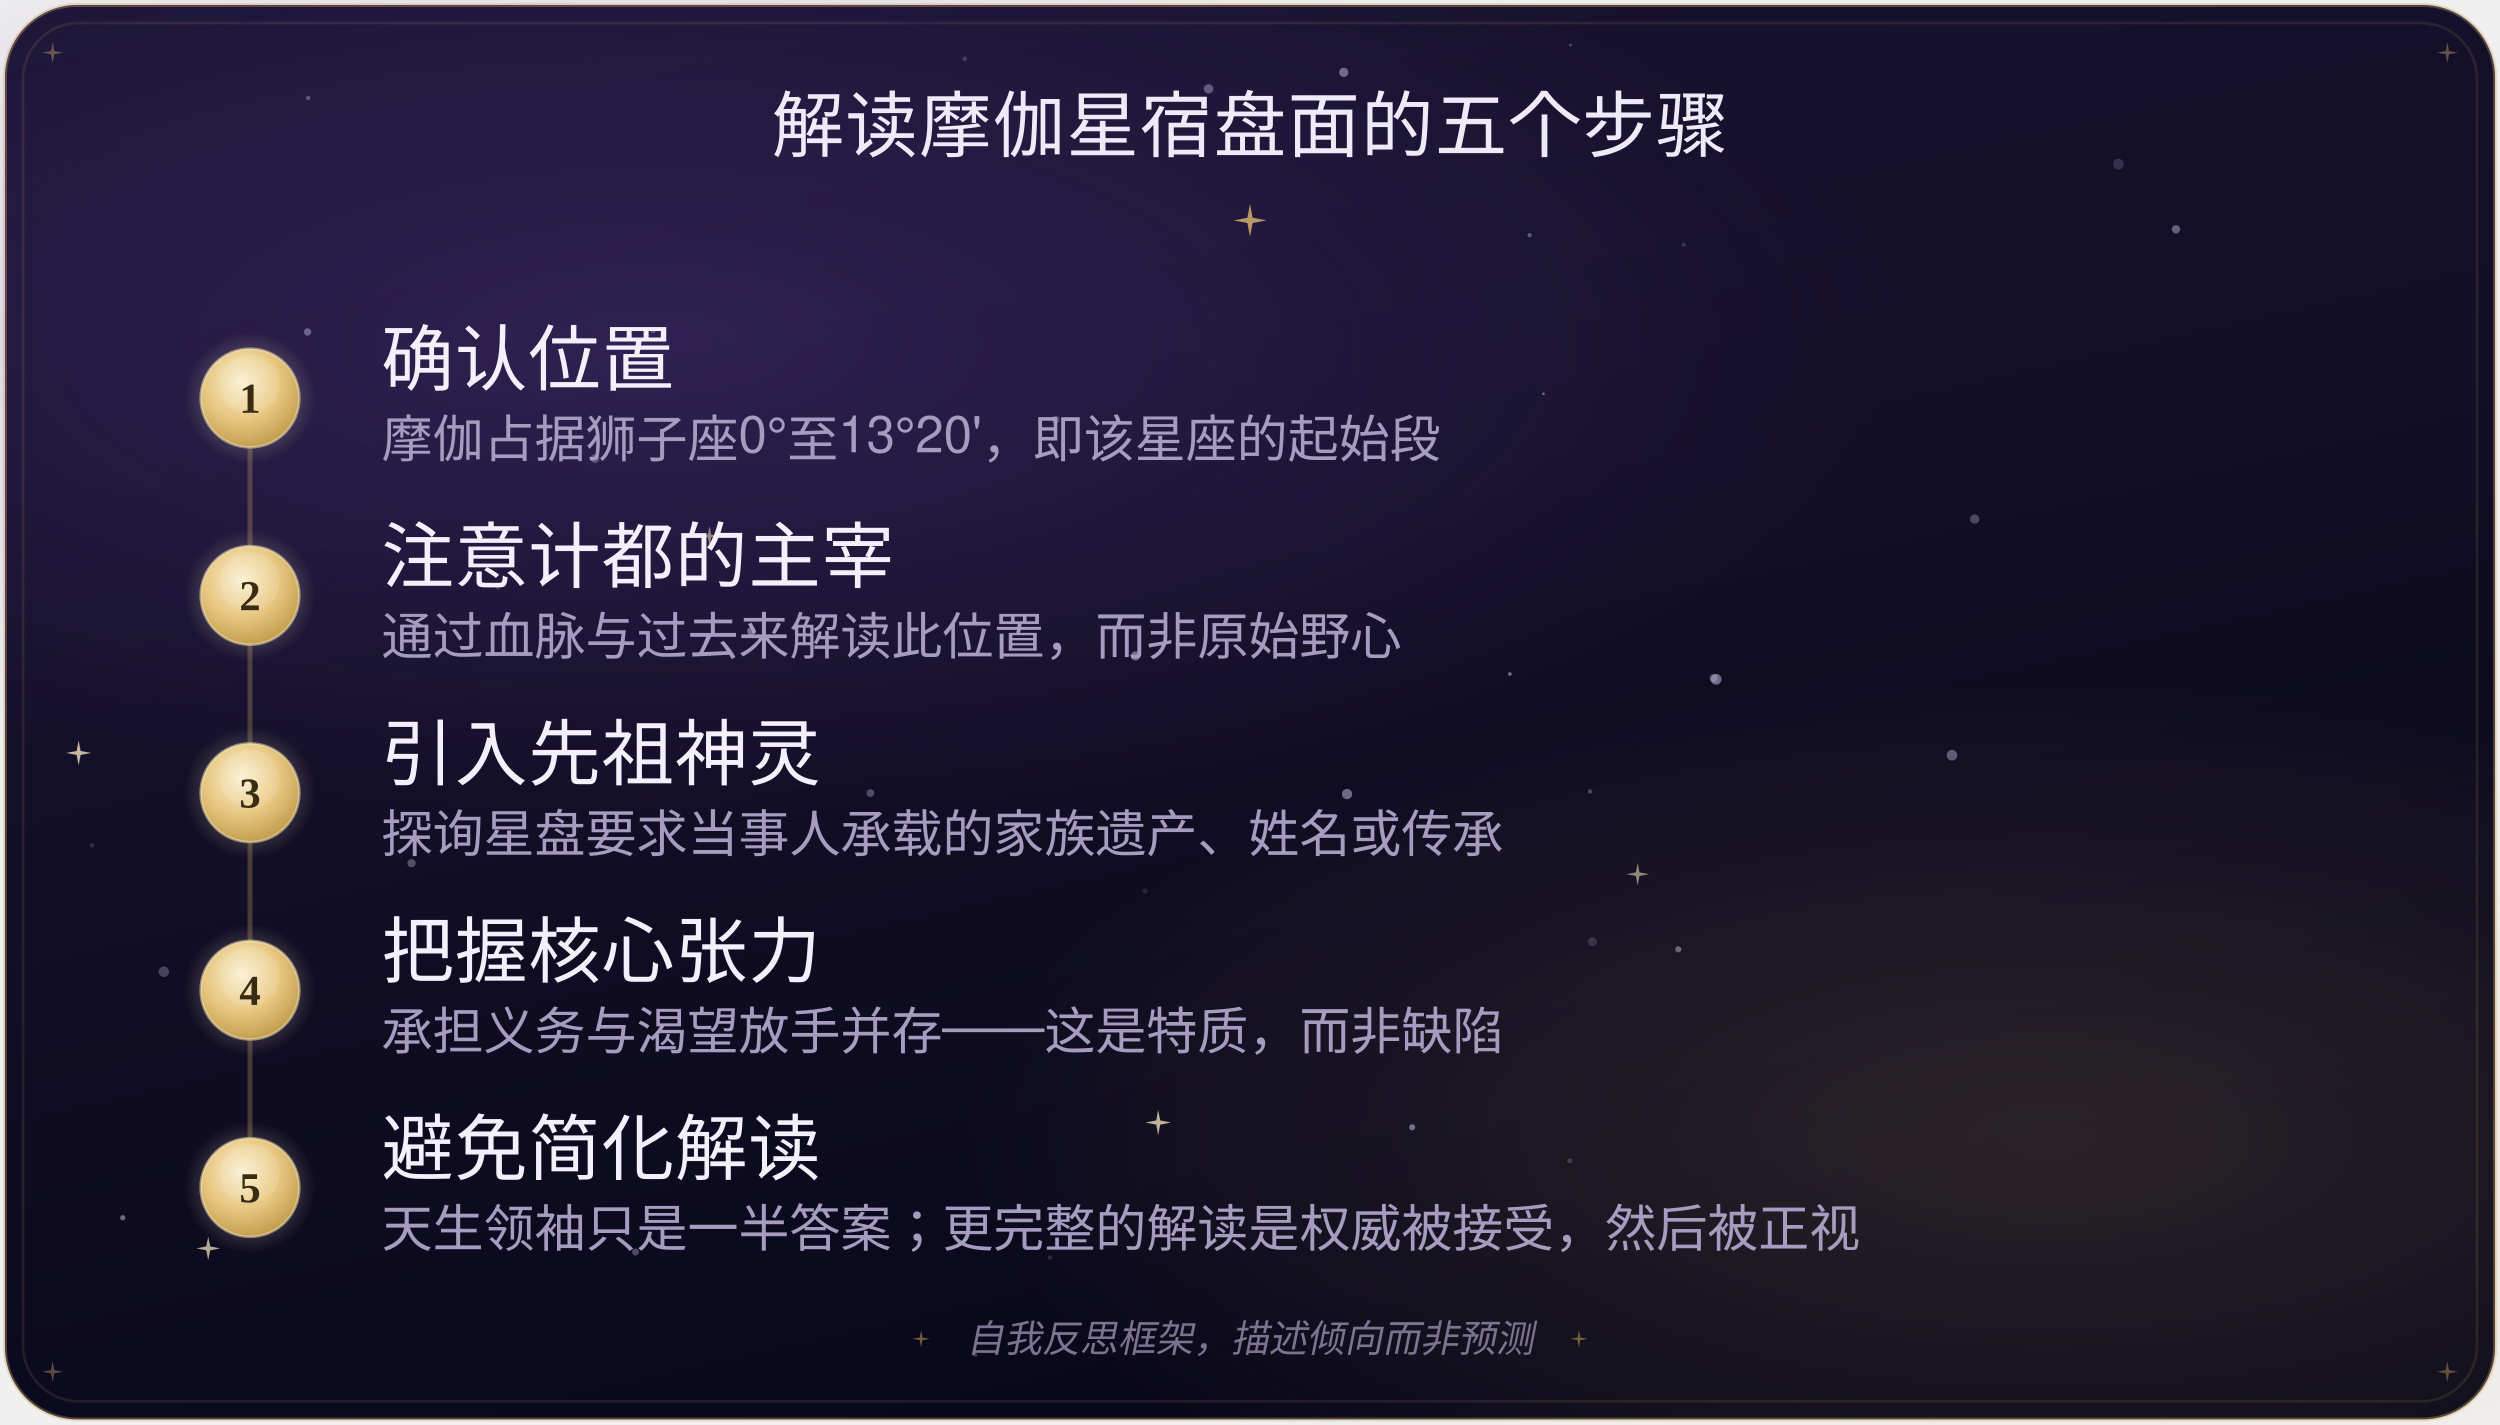
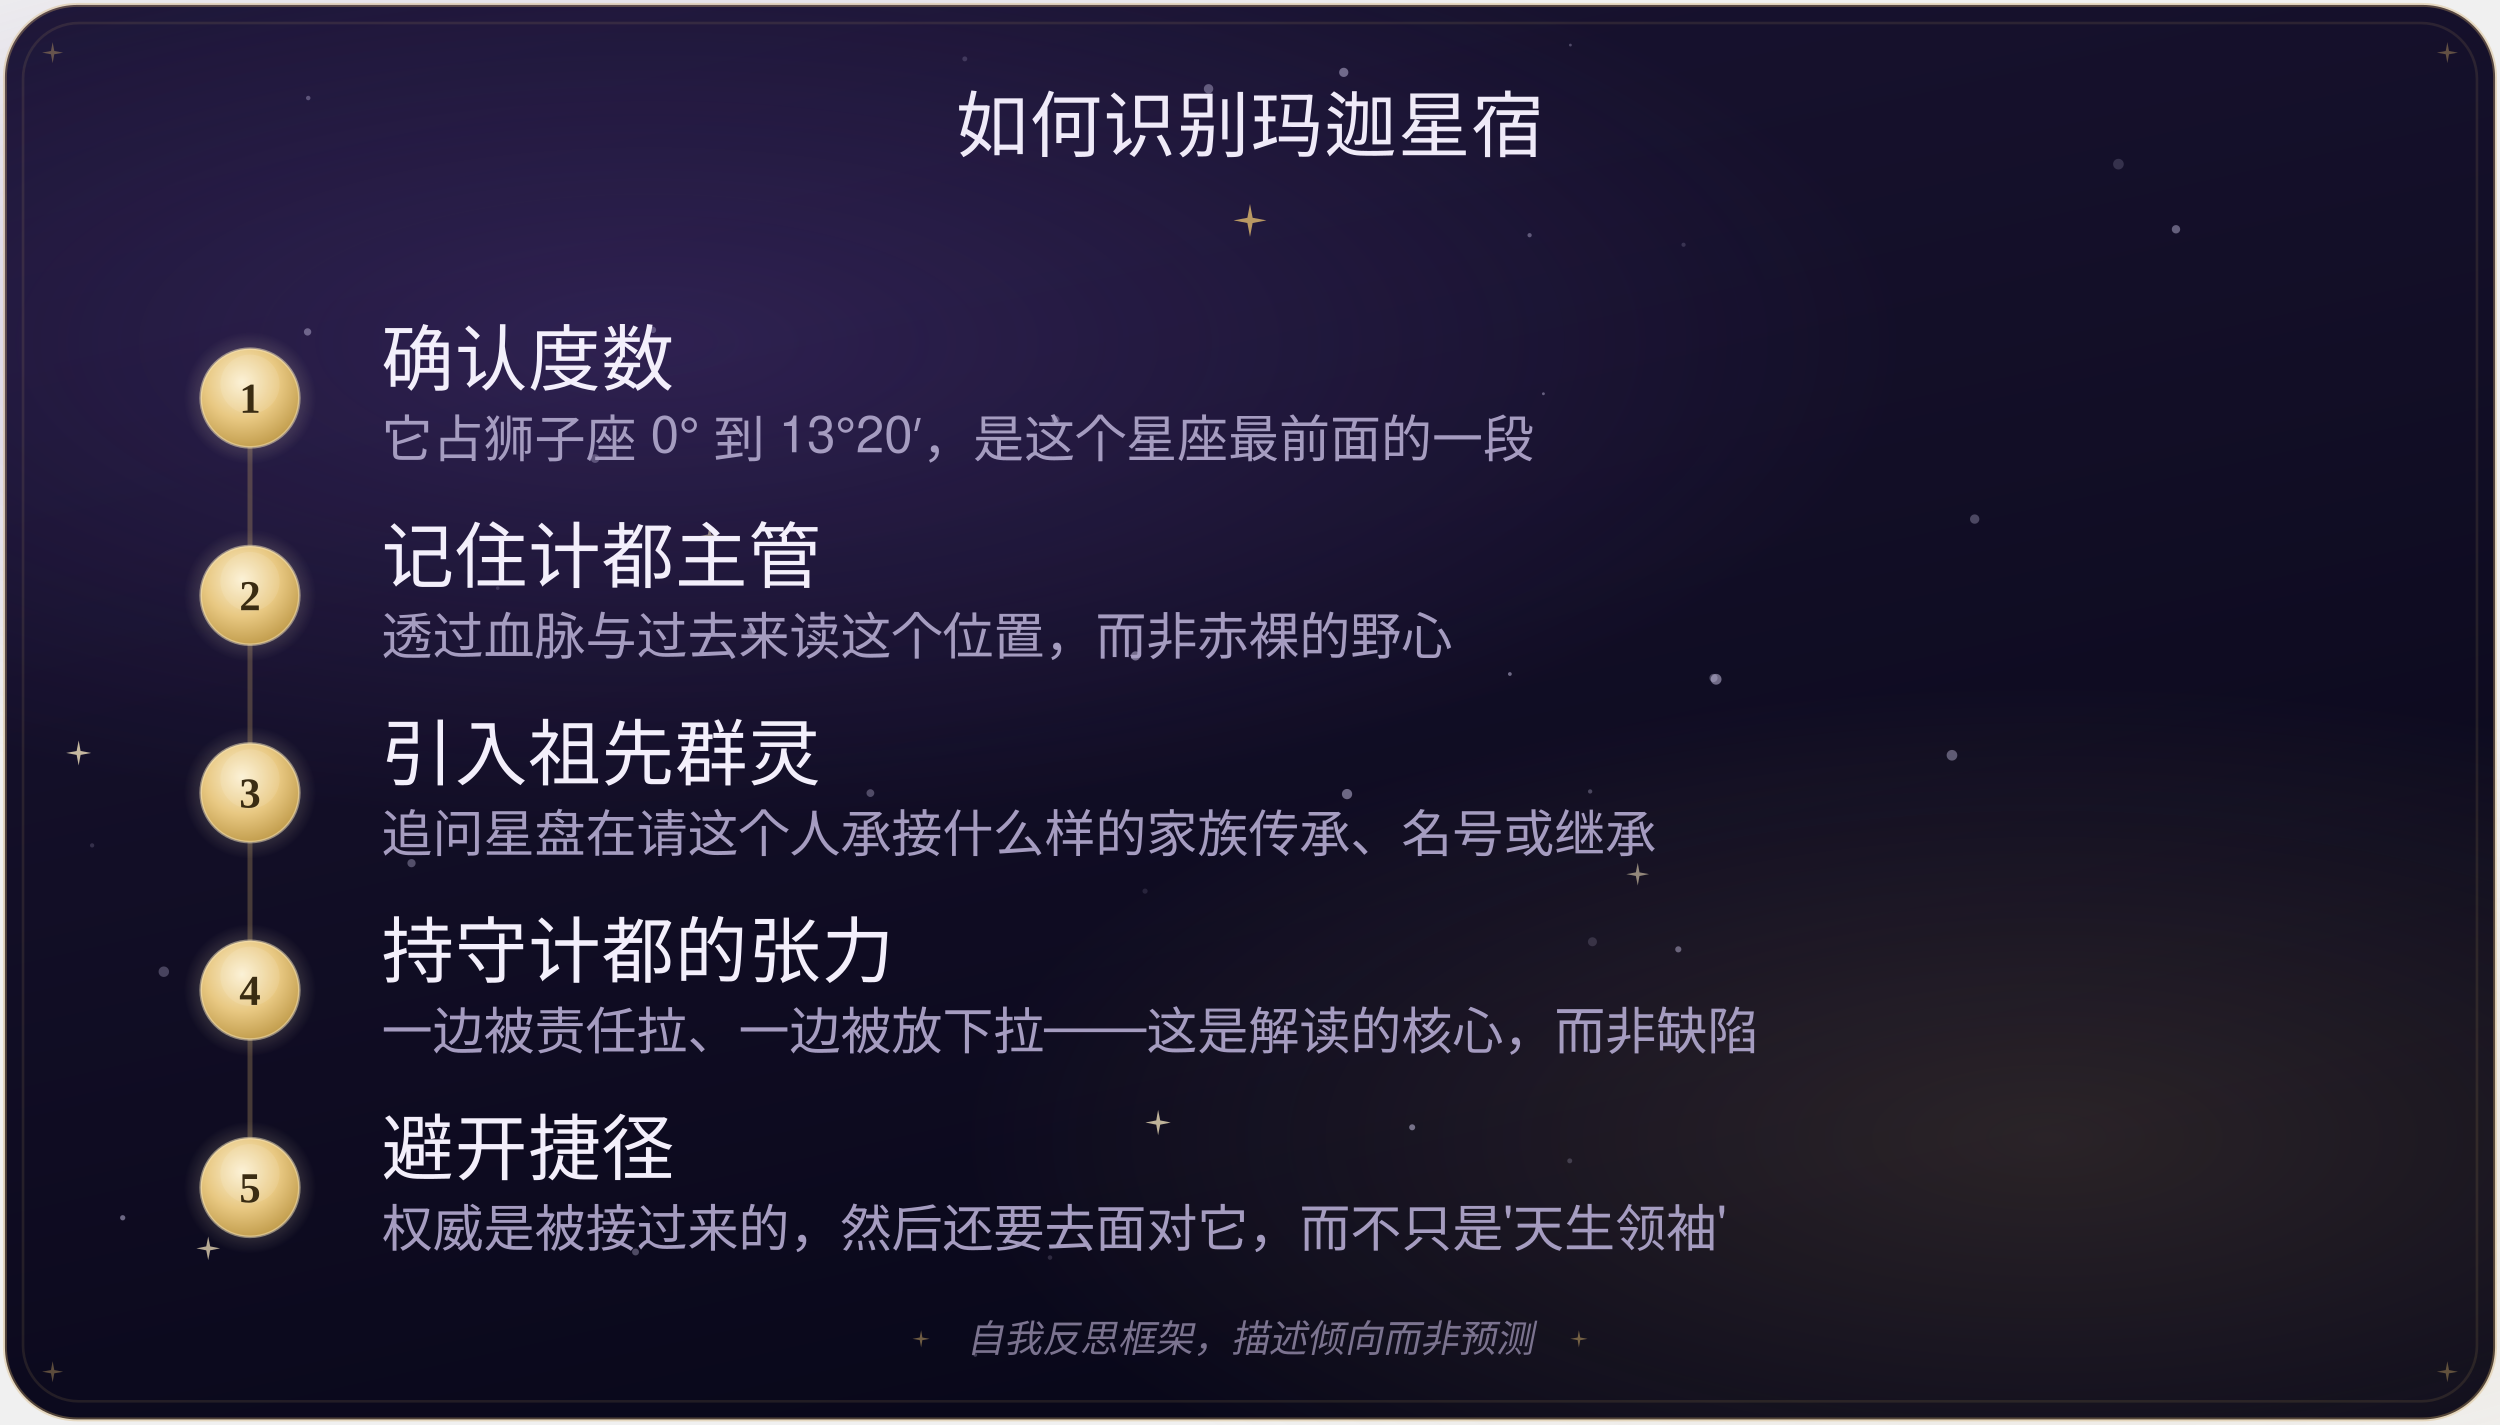
- <svg xmlns="http://www.w3.org/2000/svg" viewBox="0 0 760 433" role="img" aria-label="解读摩伽星宿盘面的五个步骤">
+ <svg xmlns="http://www.w3.org/2000/svg" viewBox="0 0 760 433" role="img" aria-label="如何识别玛迦星宿">
  <defs>
    <linearGradient id="maghanakshatra0zh-panel" x1="0" y1="0" x2="0.4" y2="1">
      <stop offset="0" stop-color="#1a1433" />
      <stop offset="0.55" stop-color="#120e26" />
      <stop offset="1" stop-color="#09081a" />
    </linearGradient>
    <radialGradient id="maghanakshatra0zh-foil" cx="0.42" cy="0.34" r="0.75">
      <stop offset="0" stop-color="#fbf0d2" />
      <stop offset="0.5" stop-color="#e8c882" />
      <stop offset="1" stop-color="#b8923f" />
    </radialGradient>
    <radialGradient id="maghanakshatra0zh-glow" cx="0.5" cy="0.5" r="0.5">
      <stop offset="0" stop-color="#f6e6bf" />
      <stop offset="1" stop-color="#f6e6bf" stop-opacity="0" />
    </radialGradient>
    <radialGradient id="maghanakshatra0zh-neb1" cx="0.5" cy="0.5" r="0.5">
      <stop offset="0" stop-color="#6f4bb0" stop-opacity="0.28" />
      <stop offset="1" stop-color="#6f4bb0" stop-opacity="0" />
    </radialGradient>
    <radialGradient id="maghanakshatra0zh-neb2" cx="0.5" cy="0.5" r="0.5">
      <stop offset="0" stop-color="#d4af6a" stop-opacity="0.16" />
      <stop offset="1" stop-color="#d4af6a" stop-opacity="0" />
    </radialGradient>
    <linearGradient id="maghanakshatra0zh-rule" x1="0" y1="0" x2="1" y2="0">
      <stop offset="0" stop-color="#d4af6a" stop-opacity="0" />
      <stop offset="0.5" stop-color="#d4af6a" stop-opacity="0.6" />
      <stop offset="1" stop-color="#d4af6a" stop-opacity="0" />
    </linearGradient>
  </defs>
  <rect x="1.5" y="1.5" width="757" height="430" rx="22" fill="url(#maghanakshatra0zh-panel)" />
  <ellipse cx="198" cy="104" rx="380" ry="147" fill="url(#maghanakshatra0zh-neb1)" />
  <ellipse cx="623" cy="346" rx="334" ry="139" fill="url(#maghanakshatra0zh-neb2)" />
  <circle cx="151.3" cy="178.8" r="0.55" fill="#cfc8ea" opacity="0.17" />
  <circle cx="477.4" cy="13.7" r="0.43" fill="#cfc8ea" opacity="0.31" />
  <circle cx="125.1" cy="262.4" r="1.25" fill="#cfc8ea" opacity="0.35" />
  <circle cx="345.2" cy="199.4" r="1.39" fill="#cfc8ea" opacity="0.50" />
  <circle cx="320.9" cy="127.6" r="1.20" fill="#cfc8ea" opacity="0.30" />
  <circle cx="459.0" cy="204.9" r="0.58" fill="#cfc8ea" opacity="0.49" />
  <circle cx="477.2" cy="352.9" r="0.76" fill="#cfc8ea" opacity="0.22" />
  <circle cx="93.5" cy="100.9" r="1.12" fill="#cfc8ea" opacity="0.42" />
  <circle cx="510.2" cy="288.6" r="0.94" fill="#cfc8ea" opacity="0.44" />
  <circle cx="264.6" cy="241.1" r="1.18" fill="#cfc8ea" opacity="0.33" />
  <circle cx="408.5" cy="22.0" r="1.40" fill="#cfc8ea" opacity="0.47" />
  <circle cx="484.1" cy="286.3" r="1.37" fill="#cfc8ea" opacity="0.17" />
  <circle cx="429.3" cy="342.7" r="0.92" fill="#cfc8ea" opacity="0.52" />
  <circle cx="198.5" cy="100.3" r="0.98" fill="#cfc8ea" opacity="0.32" />
  <circle cx="348.1" cy="270.9" r="0.79" fill="#cfc8ea" opacity="0.13" />
  <circle cx="367.4" cy="27.0" r="1.43" fill="#cfc8ea" opacity="0.39" />
  <circle cx="644.0" cy="49.9" r="1.62" fill="#cfc8ea" opacity="0.18" />
  <circle cx="193.2" cy="380.6" r="1.06" fill="#cfc8ea" opacity="0.34" />
  <circle cx="511.8" cy="74.4" r="0.64" fill="#cfc8ea" opacity="0.18" />
  <circle cx="600.3" cy="157.8" r="1.42" fill="#cfc8ea" opacity="0.31" />
  <circle cx="469.2" cy="119.7" r="0.44" fill="#cfc8ea" opacity="0.42" />
  <circle cx="465.0" cy="71.5" r="0.65" fill="#cfc8ea" opacity="0.38" />
  <circle cx="520.9" cy="206.1" r="1.24" fill="#cfc8ea" opacity="0.32" />
  <circle cx="296.5" cy="411.9" r="0.56" fill="#cfc8ea" opacity="0.28" />
  <circle cx="28.0" cy="257.0" r="0.65" fill="#cfc8ea" opacity="0.18" />
  <circle cx="319.2" cy="382.3" r="0.69" fill="#cfc8ea" opacity="0.17" />
  <circle cx="593.4" cy="229.6" r="1.62" fill="#cfc8ea" opacity="0.41" />
  <circle cx="293.3" cy="17.9" r="0.75" fill="#cfc8ea" opacity="0.19" />
  <circle cx="49.8" cy="295.4" r="1.59" fill="#cfc8ea" opacity="0.29" />
  <circle cx="37.3" cy="370.2" r="0.80" fill="#cfc8ea" opacity="0.49" />
  <circle cx="180.9" cy="139.4" r="1.32" fill="#cfc8ea" opacity="0.32" />
  <circle cx="93.7" cy="29.8" r="0.68" fill="#cfc8ea" opacity="0.34" />
  <circle cx="521.7" cy="206.5" r="1.64" fill="#cfc8ea" opacity="0.50" />
  <circle cx="661.5" cy="69.7" r="1.27" fill="#cfc8ea" opacity="0.43" />
  <circle cx="409.5" cy="241.4" r="1.56" fill="#cfc8ea" opacity="0.49" />
  <circle cx="483.4" cy="240.6" r="0.66" fill="#cfc8ea" opacity="0.30" />
  <circle cx="228.4" cy="191.9" r="1.30" fill="#cfc8ea" opacity="0.48" />
  <path d="M 352.067 337.4 L 352.7 340.6 L 355.9 341.244 L 352.7 341.9 L 352.067 345.1 L 351.5 341.9 L 348.2 341.244 L 351.5 340.6 Z" fill="#f6e6bf" opacity="0.754" />
  <path d="M 63.299 375.9 L 63.9 378.9 L 66.9 379.499 L 63.9 380.1 L 63.299 383.1 L 62.7 380.1 L 59.7 379.499 L 62.7 378.9 Z" fill="#f6e6bf" opacity="0.722" />
  <path d="M 23.908 225.1 L 24.5 228.3 L 27.7 228.892 L 24.5 229.5 L 23.908 232.7 L 23.3 229.5 L 20.1 228.892 L 23.3 228.3 Z" fill="#f6e6bf" opacity="0.783" />
  <path d="M 497.876 262.3 L 498.4 265.2 L 501.3 265.745 L 498.4 266.3 L 497.876 269.2 L 497.3 266.3 L 494.4 265.745 L 497.3 265.2 Z" fill="#f6e6bf" opacity="0.551" />
  <path d="M 215.719 159.9 L 216.2 162.5 L 218.7 162.954 L 216.2 163.4 L 215.719 166.0 L 215.2 163.4 L 212.7 162.954 L 215.2 162.5 Z" fill="#f6e6bf" opacity="0.535" />
  <rect x="1.5" y="1.5" width="757" height="430" rx="22" fill="none" stroke="#d4af6a" stroke-opacity="0.34" stroke-width="1.2" />
  <rect x="7" y="7" width="746" height="419" rx="17" fill="none" stroke="#d4af6a" stroke-opacity="0.12" stroke-width="0.8" />
  <path d="M 16 12.8 L 16.5 15.5 L 19.2 16 L 16.5 16.5 L 16 19.2 L 15.5 16.5 L 12.8 16 L 15.5 15.5 Z" fill="#d4af6a" opacity="0.4" />
  <path d="M 744 12.8 L 744.5 15.5 L 747.2 16 L 744.5 16.5 L 744 19.2 L 743.5 16.5 L 740.8 16 L 743.5 15.5 Z" fill="#d4af6a" opacity="0.4" />
  <path d="M 16 413.8 L 16.5 416.5 L 19.2 417 L 16.5 417.5 L 16 420.2 L 15.5 417.5 L 12.8 417 L 15.5 416.5 Z" fill="#d4af6a" opacity="0.4" />
  <path d="M 744 413.8 L 744.5 416.5 L 747.2 417 L 744.5 417.5 L 744 420.2 L 743.5 417.5 L 740.8 417 L 743.5 416.5 Z" fill="#d4af6a" opacity="0.4" />
-   <text x="380" y="46" text-anchor="middle" font-family="Georgia, 'Times New Roman', serif" font-size="22" letter-spacing="0.4" fill="#efeaf8">解读摩伽星宿盘面的五个步骤</text>
+   <text x="380" y="46" text-anchor="middle" font-family="Georgia, 'Times New Roman', serif" font-size="22" letter-spacing="0.4" fill="#efeaf8">如何识别玛迦星宿</text>
  <line x1="230" y1="67" x2="368" y2="67" stroke="url(#maghanakshatra0zh-rule)" stroke-width="1" />
  <line x1="392" y1="67" x2="530" y2="67" stroke="url(#maghanakshatra0zh-rule)" stroke-width="1" />
  <path d="M 380 62.0 L 380.8 66.2 L 385.0 67 L 380.8 67.8 L 380 72.0 L 379.2 67.8 L 375.0 67 L 379.2 66.2 Z" fill="#d4af6a" opacity="0.85" />
  <line x1="76" y1="121" x2="76" y2="361" stroke="#d4af6a" stroke-opacity="0.28" stroke-width="1.5" />
  <circle cx="76" cy="121" r="20.0" fill="url(#maghanakshatra0zh-glow)" opacity="0.5" />
  <circle cx="76" cy="121" r="15" fill="url(#maghanakshatra0zh-foil)" stroke="#f6e6bf" stroke-opacity="0.5" stroke-width="0.8" />
  <circle cx="76" cy="116.8" r="9.0" fill="#ffffff" opacity="0.10" />
  <text x="76" y="125.5" text-anchor="middle" font-family="Georgia, 'Times New Roman', serif" font-size="13" font-weight="700" fill="#3a2c12">1</text>
-   <text x="116" y="117.0" font-family="Georgia, 'Times New Roman', serif" font-size="22" letter-spacing="0.3" fill="#f3effb">确认位置</text>
-   <text x="116" y="139.0" font-family="Helvetica, Arial, sans-serif" font-size="15.5" fill="#a59cc0">摩伽占据狮子座0°至13°20'，即该星座的起始段</text>
+   <text x="116" y="117.0" font-family="Georgia, 'Times New Roman', serif" font-size="22" letter-spacing="0.3" fill="#f3effb">确认度数</text>
+   <text x="116" y="139.0" font-family="Helvetica, Arial, sans-serif" font-size="15.5" fill="#a59cc0">它占狮子座 0° 到 13°20′，是这个星座最前面的一段</text>
  <circle cx="76" cy="181" r="20.0" fill="url(#maghanakshatra0zh-glow)" opacity="0.5" />
  <circle cx="76" cy="181" r="15" fill="url(#maghanakshatra0zh-foil)" stroke="#f6e6bf" stroke-opacity="0.5" stroke-width="0.8" />
  <circle cx="76" cy="176.8" r="9.0" fill="#ffffff" opacity="0.10" />
  <text x="76" y="185.5" text-anchor="middle" font-family="Georgia, 'Times New Roman', serif" font-size="13" font-weight="700" fill="#3a2c12">2</text>
-   <text x="116" y="177.0" font-family="Georgia, 'Times New Roman', serif" font-size="22" letter-spacing="0.3" fill="#f3effb">注意计都的主宰</text>
-   <text x="116" y="199.0" font-family="Helvetica, Arial, sans-serif" font-size="15.5" fill="#a59cc0">通过血脉与过去来解读此位置，而非原始野心</text>
+   <text x="116" y="177.0" font-family="Georgia, 'Times New Roman', serif" font-size="22" letter-spacing="0.3" fill="#f3effb">记住计都主管</text>
+   <text x="116" y="199.0" font-family="Helvetica, Arial, sans-serif" font-size="15.5" fill="#a59cc0">透过血脉与过去来读这个位置，而非赤裸的野心</text>
  <circle cx="76" cy="241" r="20.0" fill="url(#maghanakshatra0zh-glow)" opacity="0.5" />
  <circle cx="76" cy="241" r="15" fill="url(#maghanakshatra0zh-foil)" stroke="#f6e6bf" stroke-opacity="0.5" stroke-width="0.8" />
  <circle cx="76" cy="236.8" r="9.0" fill="#ffffff" opacity="0.10" />
  <text x="76" y="245.5" text-anchor="middle" font-family="Georgia, 'Times New Roman', serif" font-size="13" font-weight="700" fill="#3a2c12">3</text>
-   <text x="116" y="237.0" font-family="Georgia, 'Times New Roman', serif" font-size="22" letter-spacing="0.3" fill="#f3effb">引入先祖神灵</text>
-   <text x="116" y="259.0" font-family="Helvetica, Arial, sans-serif" font-size="15.5" fill="#a59cc0">探询星盘要求当事人承载的家族遗产、姓名或传承</text>
+   <text x="116" y="237.0" font-family="Georgia, 'Times New Roman', serif" font-size="22" letter-spacing="0.3" fill="#f3effb">引入祖先群灵</text>
+   <text x="116" y="259.0" font-family="Helvetica, Arial, sans-serif" font-size="15.5" fill="#a59cc0">追问星盘在请这个人承接什么样的家族传承、名号或继承</text>
  <circle cx="76" cy="301" r="20.0" fill="url(#maghanakshatra0zh-glow)" opacity="0.5" />
  <circle cx="76" cy="301" r="15" fill="url(#maghanakshatra0zh-foil)" stroke="#f6e6bf" stroke-opacity="0.5" stroke-width="0.8" />
  <circle cx="76" cy="296.8" r="9.0" fill="#ffffff" opacity="0.10" />
  <text x="76" y="305.5" text-anchor="middle" font-family="Georgia, 'Times New Roman', serif" font-size="13" font-weight="700" fill="#3a2c12">4</text>
-   <text x="116" y="297.0" font-family="Georgia, 'Times New Roman', serif" font-size="22" letter-spacing="0.3" fill="#f3effb">把握核心张力</text>
-   <text x="116" y="319.0" font-family="Helvetica, Arial, sans-serif" font-size="15.5" fill="#a59cc0">承担义务与渴望放手并存——这是特质，而非缺陷</text>
+   <text x="116" y="297.0" font-family="Georgia, 'Times New Roman', serif" font-size="22" letter-spacing="0.3" fill="#f3effb">持守计都的张力</text>
+   <text x="116" y="319.0" font-family="Helvetica, Arial, sans-serif" font-size="15.5" fill="#a59cc0">一边被责任拉、一边被放下拉——这是解读的核心，而非缺陷</text>
  <circle cx="76" cy="361" r="20.0" fill="url(#maghanakshatra0zh-glow)" opacity="0.5" />
  <circle cx="76" cy="361" r="15" fill="url(#maghanakshatra0zh-foil)" stroke="#f6e6bf" stroke-opacity="0.5" stroke-width="0.8" />
  <circle cx="76" cy="356.8" r="9.0" fill="#ffffff" opacity="0.10" />
  <text x="76" y="365.5" text-anchor="middle" font-family="Georgia, 'Times New Roman', serif" font-size="13" font-weight="700" fill="#3a2c12">5</text>
-   <text x="116" y="357.0" font-family="Georgia, 'Times New Roman', serif" font-size="22" letter-spacing="0.3" fill="#f3effb">避免简化解读</text>
-   <text x="116" y="379.0" font-family="Helvetica, Arial, sans-serif" font-size="15.5" fill="#a59cc0">天生领袖只是一半答案；更完整的解读是权威被接受，然后被正视</text>
+   <text x="116" y="357.0" font-family="Georgia, 'Times New Roman', serif" font-size="22" letter-spacing="0.3" fill="#f3effb">避开捷径</text>
+   <text x="116" y="379.0" font-family="Helvetica, Arial, sans-serif" font-size="15.5" fill="#a59cc0">权威是被接过来的，然后还要去面对它，而不只是'天生领袖'</text>
  <path d="M 280.025 404.4 L 280.4 406.6 L 282.6 407 L 280.4 407.4 L 280.025 409.6 L 279.6 407.4 L 277.4 407 L 279.6 406.6 Z" fill="#d4af6a" opacity="0.5" />
  <text x="380" y="411" text-anchor="middle" font-family="Georgia, 'Times New Roman', serif" font-style="italic" font-size="11.5" fill="#7b738f">自我反思框架，描述倾向而非预测</text>
  <path d="M 479.975 404.4 L 480.4 406.6 L 482.6 407 L 480.4 407.4 L 479.975 409.6 L 479.6 407.4 L 477.4 407 L 479.6 406.6 Z" fill="#d4af6a" opacity="0.5" />
</svg>
